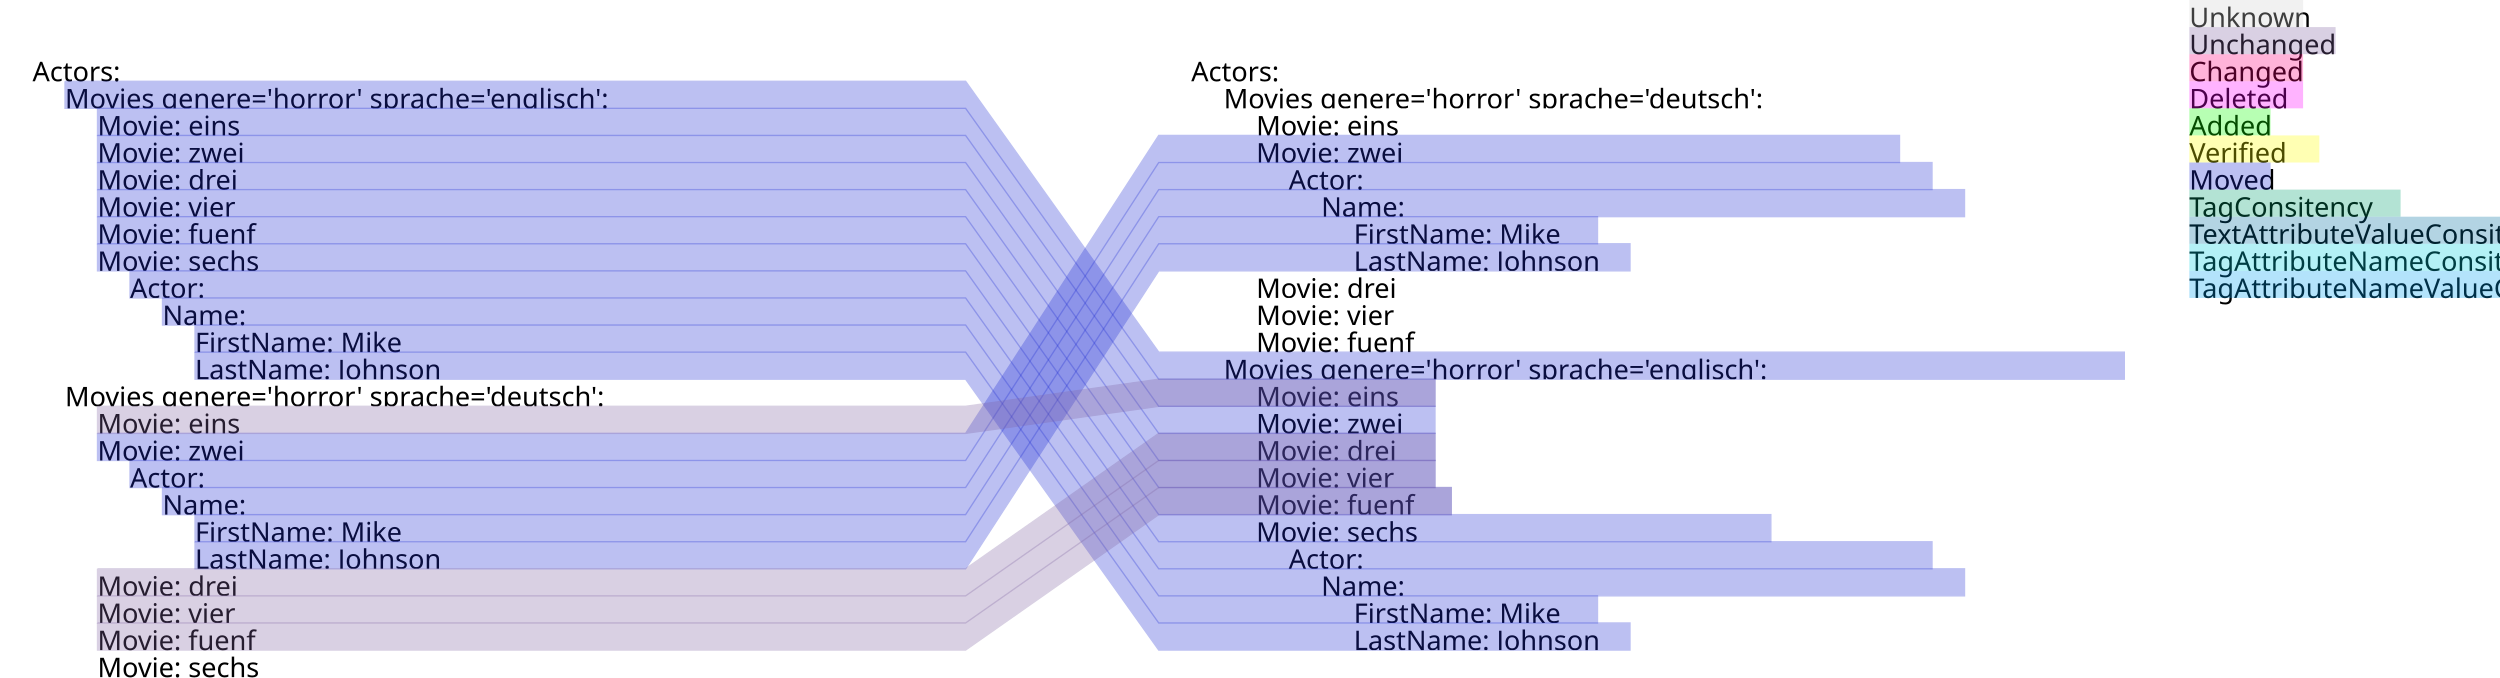
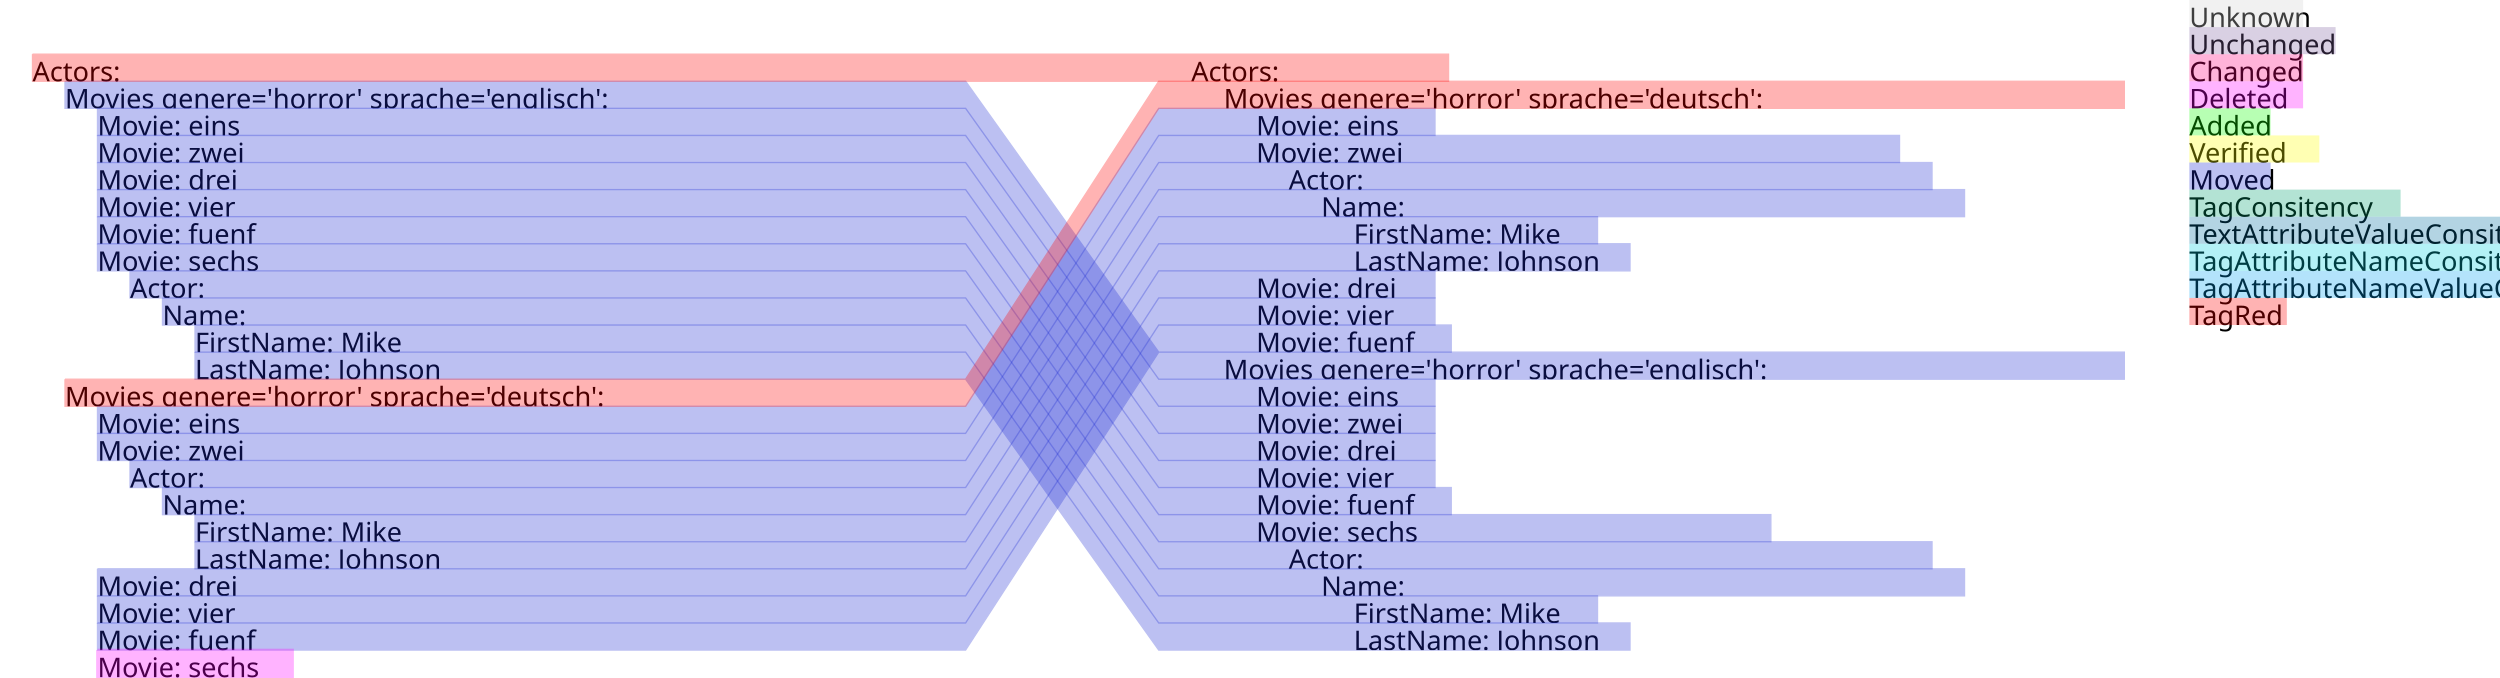
<svg xmlns="http://www.w3.org/2000/svg" baseProfile="full" height="250.0" version="1.1" viewBox="0,0,923.0,250.0" width="923.0">
  <defs />
  <svg baseProfile="full" height="100%" version="1.1" width="100%" x="0" y="0">
    <defs />
    <svg height="10.0" viewBox="0,0,95.0,10.0" width="95.0" x="12.0" y="20.0">
      <defs />
      <text font-family="Lucida Console" font-size="10" x="0" y="0">
        <tspan fill="black" x="0" y="10.0">Actors:    
	</tspan>
      </text>
    </svg>
    <svg height="10.0" viewBox="0,0,332.5,10.0" width="332.5" x="24.0" y="30.0">
      <defs />
      <text font-family="Lucida Console" font-size="10" x="0" y="0">
        <tspan fill="black" x="0" y="10.0">Movies  genere='horror'  sprache='englisch':  
		</tspan>
      </text>
    </svg>
    <svg height="10.0" viewBox="0,0,66.0,10.0" width="66.0" x="36.0" y="40.0">
      <defs />
      <text font-family="Lucida Console" font-size="10" x="0" y="0">
        <tspan fill="black" x="0" y="10.0">Movie: eins</tspan>
      </text>
    </svg>
    <svg height="10.0" viewBox="0,0,66.0,10.0" width="66.0" x="36.0" y="50.0">
      <defs />
      <text font-family="Lucida Console" font-size="10" x="0" y="0">
        <tspan fill="black" x="0" y="10.0">Movie: zwei</tspan>
      </text>
    </svg>
    <svg height="10.0" viewBox="0,0,66.0,10.0" width="66.0" x="36.0" y="60.0">
      <defs />
      <text font-family="Lucida Console" font-size="10" x="0" y="0">
        <tspan fill="black" x="0" y="10.0">Movie: drei</tspan>
      </text>
    </svg>
    <svg height="10.0" viewBox="0,0,66.0,10.0" width="66.0" x="36.0" y="70.0">
      <defs />
      <text font-family="Lucida Console" font-size="10" x="0" y="0">
        <tspan fill="black" x="0" y="10.0">Movie: vier</tspan>
      </text>
    </svg>
    <svg height="10.0" viewBox="0,0,72.0,10.0" width="72.0" x="36.0" y="80.0">
      <defs />
      <text font-family="Lucida Console" font-size="10" x="0" y="0">
        <tspan fill="black" x="0" y="10.0">Movie: fuenf</tspan>
      </text>
    </svg>
    <svg height="10.0" viewBox="0,0,190.0,10.0" width="190.0" x="36.0" y="90.0">
      <defs />
      <text font-family="Lucida Console" font-size="10" x="0" y="0">
        <tspan fill="black" x="0" y="10.0">Movie: sechs
			</tspan>
      </text>
    </svg>
    <svg height="10.0" viewBox="0,0,237.5,10.0" width="237.5" x="48.0" y="100.0">
      <defs />
      <text font-family="Lucida Console" font-size="10" x="0" y="0">
        <tspan fill="black" x="0" y="10.0">Actor:  
				</tspan>
      </text>
    </svg>
    <svg height="10.0" viewBox="0,0,237.5,10.0" width="237.5" x="60.0" y="110.0">
      <defs />
      <text font-family="Lucida Console" font-size="10" x="0" y="0">
        <tspan fill="black" x="0" y="10.0">Name:  
					</tspan>
      </text>
    </svg>
    <svg height="10.0" viewBox="0,0,90.0,10.0" width="90.0" x="72.0" y="120.0">
      <defs />
      <text font-family="Lucida Console" font-size="10" x="0" y="0">
        <tspan fill="black" x="0" y="10.0">FirstName: Mike</tspan>
      </text>
    </svg>
    <svg height="10.0" viewBox="0,0,102.0,10.0" width="102.0" x="72.0" y="130.0">
      <defs />
      <text font-family="Lucida Console" font-size="10" x="0" y="0">
        <tspan fill="black" x="0" y="10.0">LastName: Johnson</tspan>
      </text>
    </svg>
    <svg height="10.0" viewBox="0,0,332.5,10.0" width="332.5" x="24.0" y="140.0">
      <defs />
      <text font-family="Lucida Console" font-size="10" x="0" y="0">
        <tspan fill="black" x="0" y="10.0">Movies  genere='horror'  sprache='deutsch':  
		</tspan>
      </text>
    </svg>
    <svg height="10.0" viewBox="0,0,66.0,10.0" width="66.0" x="36.0" y="150.0">
      <defs />
      <text font-family="Lucida Console" font-size="10" x="0" y="0">
        <tspan fill="black" x="0" y="10.0">Movie: eins</tspan>
      </text>
    </svg>
    <svg height="10.0" viewBox="0,0,237.5,10.0" width="237.5" x="36.0" y="160.0">
      <defs />
      <text font-family="Lucida Console" font-size="10" x="0" y="0">
        <tspan fill="black" x="0" y="10.0">Movie: zwei	
			</tspan>
      </text>
    </svg>
    <svg height="10.0" viewBox="0,0,237.5,10.0" width="237.5" x="48.0" y="170.0">
      <defs />
      <text font-family="Lucida Console" font-size="10" x="0" y="0">
        <tspan fill="black" x="0" y="10.0">Actor:  
				</tspan>
      </text>
    </svg>
    <svg height="10.0" viewBox="0,0,237.5,10.0" width="237.5" x="60.0" y="180.0">
      <defs />
      <text font-family="Lucida Console" font-size="10" x="0" y="0">
        <tspan fill="black" x="0" y="10.0">Name:  
					</tspan>
      </text>
    </svg>
    <svg height="10.0" viewBox="0,0,90.0,10.0" width="90.0" x="72.0" y="190.0">
      <defs />
      <text font-family="Lucida Console" font-size="10" x="0" y="0">
        <tspan fill="black" x="0" y="10.0">FirstName: Mike</tspan>
      </text>
    </svg>
    <svg height="10.0" viewBox="0,0,102.0,10.0" width="102.0" x="72.0" y="200.0">
      <defs />
      <text font-family="Lucida Console" font-size="10" x="0" y="0">
        <tspan fill="black" x="0" y="10.0">LastName: Johnson</tspan>
      </text>
    </svg>
    <svg height="10.0" viewBox="0,0,66.0,10.0" width="66.0" x="36.0" y="210.0">
      <defs />
      <text font-family="Lucida Console" font-size="10" x="0" y="0">
        <tspan fill="black" x="0" y="10.0">Movie: drei</tspan>
      </text>
    </svg>
    <svg height="10.0" viewBox="0,0,66.0,10.0" width="66.0" x="36.0" y="220.0">
      <defs />
      <text font-family="Lucida Console" font-size="10" x="0" y="0">
        <tspan fill="black" x="0" y="10.0">Movie: vier</tspan>
      </text>
    </svg>
    <svg height="10.0" viewBox="0,0,72.0,10.0" width="72.0" x="36.0" y="230.0">
      <defs />
      <text font-family="Lucida Console" font-size="10" x="0" y="0">
        <tspan fill="black" x="0" y="10.0">Movie: fuenf</tspan>
      </text>
    </svg>
    <svg height="10.0" viewBox="0,0,72.0,10.0" width="72.0" x="36.0" y="240.0">
      <defs />
      <text font-family="Lucida Console" font-size="10" x="0" y="0">
        <tspan fill="black" x="0" y="10.0">Movie: sechs</tspan>
      </text>
    </svg>
  </svg>
  <svg baseProfile="full" height="100%" version="1.1" width="100%" x="427.8" y="0">
    <defs />
    <svg height="10.0" viewBox="0,0,95.0,10.0" width="95.0" x="12.0" y="20.0">
      <defs />
      <text font-family="Lucida Console" font-size="10" x="0" y="0">
        <tspan fill="black" x="0" y="10.0">Actors:    
	</tspan>
      </text>
    </svg>
    <svg height="10.0" viewBox="0,0,332.5,10.0" width="332.5" x="24.0" y="30.0">
      <defs />
      <text font-family="Lucida Console" font-size="10" x="0" y="0">
        <tspan fill="black" x="0" y="10.0">Movies  genere='horror'  sprache='deutsch':  
		</tspan>
      </text>
    </svg>
    <svg height="10.0" viewBox="0,0,66.0,10.0" width="66.0" x="36.0" y="40.0">
      <defs />
      <text font-family="Lucida Console" font-size="10" x="0" y="0">
        <tspan fill="black" x="0" y="10.0">Movie: eins</tspan>
      </text>
    </svg>
    <svg height="10.0" viewBox="0,0,237.5,10.0" width="237.5" x="36.0" y="50.0">
      <defs />
      <text font-family="Lucida Console" font-size="10" x="0" y="0">
        <tspan fill="black" x="0" y="10.0">Movie: zwei	
			</tspan>
      </text>
    </svg>
    <svg height="10.0" viewBox="0,0,237.5,10.0" width="237.5" x="48.0" y="60.0">
      <defs />
      <text font-family="Lucida Console" font-size="10" x="0" y="0">
        <tspan fill="black" x="0" y="10.0">Actor:  
				</tspan>
      </text>
    </svg>
    <svg height="10.0" viewBox="0,0,237.5,10.0" width="237.5" x="60.0" y="70.0">
      <defs />
      <text font-family="Lucida Console" font-size="10" x="0" y="0">
        <tspan fill="black" x="0" y="10.0">Name:  
					</tspan>
      </text>
    </svg>
    <svg height="10.0" viewBox="0,0,90.0,10.0" width="90.0" x="72.0" y="80.0">
      <defs />
      <text font-family="Lucida Console" font-size="10" x="0" y="0">
        <tspan fill="black" x="0" y="10.0">FirstName: Mike</tspan>
      </text>
    </svg>
    <svg height="10.0" viewBox="0,0,102.0,10.0" width="102.0" x="72.0" y="90.0">
      <defs />
      <text font-family="Lucida Console" font-size="10" x="0" y="0">
        <tspan fill="black" x="0" y="10.0">LastName: Johnson</tspan>
      </text>
    </svg>
    <svg height="10.0" viewBox="0,0,66.0,10.0" width="66.0" x="36.0" y="100.0">
      <defs />
      <text font-family="Lucida Console" font-size="10" x="0" y="0">
        <tspan fill="black" x="0" y="10.0">Movie: drei</tspan>
      </text>
    </svg>
    <svg height="10.0" viewBox="0,0,66.0,10.0" width="66.0" x="36.0" y="110.0">
      <defs />
      <text font-family="Lucida Console" font-size="10" x="0" y="0">
        <tspan fill="black" x="0" y="10.0">Movie: vier</tspan>
      </text>
    </svg>
    <svg height="10.0" viewBox="0,0,72.0,10.0" width="72.0" x="36.0" y="120.0">
      <defs />
      <text font-family="Lucida Console" font-size="10" x="0" y="0">
        <tspan fill="black" x="0" y="10.0">Movie: fuenf</tspan>
      </text>
    </svg>
    <svg height="10.0" viewBox="0,0,332.5,10.0" width="332.5" x="24.0" y="130.0">
      <defs />
      <text font-family="Lucida Console" font-size="10" x="0" y="0">
        <tspan fill="black" x="0" y="10.0">Movies  genere='horror'  sprache='englisch':  
		</tspan>
      </text>
    </svg>
    <svg height="10.0" viewBox="0,0,66.0,10.0" width="66.0" x="36.0" y="140.0">
      <defs />
      <text font-family="Lucida Console" font-size="10" x="0" y="0">
        <tspan fill="black" x="0" y="10.0">Movie: eins</tspan>
      </text>
    </svg>
    <svg height="10.0" viewBox="0,0,66.0,10.0" width="66.0" x="36.0" y="150.0">
      <defs />
      <text font-family="Lucida Console" font-size="10" x="0" y="0">
        <tspan fill="black" x="0" y="10.0">Movie: zwei</tspan>
      </text>
    </svg>
    <svg height="10.0" viewBox="0,0,66.0,10.0" width="66.0" x="36.0" y="160.0">
      <defs />
      <text font-family="Lucida Console" font-size="10" x="0" y="0">
        <tspan fill="black" x="0" y="10.0">Movie: drei</tspan>
      </text>
    </svg>
    <svg height="10.0" viewBox="0,0,66.0,10.0" width="66.0" x="36.0" y="170.0">
      <defs />
      <text font-family="Lucida Console" font-size="10" x="0" y="0">
        <tspan fill="black" x="0" y="10.0">Movie: vier</tspan>
      </text>
    </svg>
    <svg height="10.0" viewBox="0,0,72.0,10.0" width="72.0" x="36.0" y="180.0">
      <defs />
      <text font-family="Lucida Console" font-size="10" x="0" y="0">
        <tspan fill="black" x="0" y="10.0">Movie: fuenf</tspan>
      </text>
    </svg>
    <svg height="10.0" viewBox="0,0,190.0,10.0" width="190.0" x="36.0" y="190.0">
      <defs />
      <text font-family="Lucida Console" font-size="10" x="0" y="0">
        <tspan fill="black" x="0" y="10.0">Movie: sechs
			</tspan>
      </text>
    </svg>
    <svg height="10.0" viewBox="0,0,237.5,10.0" width="237.5" x="48.0" y="200.0">
      <defs />
      <text font-family="Lucida Console" font-size="10" x="0" y="0">
        <tspan fill="black" x="0" y="10.0">Actor:  
				</tspan>
      </text>
    </svg>
    <svg height="10.0" viewBox="0,0,237.5,10.0" width="237.5" x="60.0" y="210.0">
      <defs />
      <text font-family="Lucida Console" font-size="10" x="0" y="0">
        <tspan fill="black" x="0" y="10.0">Name:  
					</tspan>
      </text>
    </svg>
    <svg height="10.0" viewBox="0,0,90.0,10.0" width="90.0" x="72.0" y="220.0">
      <defs />
      <text font-family="Lucida Console" font-size="10" x="0" y="0">
        <tspan fill="black" x="0" y="10.0">FirstName: Mike</tspan>
      </text>
    </svg>
    <svg height="10.0" viewBox="0,0,102.0,10.0" width="102.0" x="72.0" y="230.0">
      <defs />
      <text font-family="Lucida Console" font-size="10" x="0" y="0">
        <tspan fill="black" x="0" y="10.0">LastName: Johnson</tspan>
      </text>
    </svg>
  </svg>
  <svg baseProfile="full" height="100%" version="1.1" width="100%" x="784.3" y="0">
    <defs />
    <text fill="rgb(0,0,0)" font-family="Lucida Console" font-size="10" x="24.0" y="10.0">Unknown</text>
    <rect fill="rgb(208,208,208)" height="10.0" opacity="0.3" width="42.0" x="24.0" y="0.0" />
    <text fill="rgb(0,0,0)" font-family="Lucida Console" font-size="10" x="24.0" y="20.0">Unchanged</text>
    <rect fill="rgb(126,98,161)" height="10.0" opacity="0.3" width="54.0" x="24.0" y="10.0" />
    <text fill="rgb(0,0,0)" font-family="Lucida Console" font-size="10" x="24.0" y="30.0">Changed</text>
    <rect fill="rgb(255,0,128)" height="10.0" opacity="0.3" width="42.0" x="24.0" y="20.0" />
    <text fill="rgb(0,0,0)" font-family="Lucida Console" font-size="10" x="24.0" y="40.0">Deleted</text>
    <rect fill="rgb(255,0,255)" height="10.0" opacity="0.3" width="42.0" x="24.0" y="30.0" />
    <text fill="rgb(0,0,0)" font-family="Lucida Console" font-size="10" x="24.0" y="50.0">Added</text>
    <rect fill="rgb(15,255,0)" height="10.0" opacity="0.3" width="30.0" x="24.0" y="40.0" />
    <text fill="rgb(0,0,0)" font-family="Lucida Console" font-size="10" x="24.0" y="60.0">Verified</text>
    <rect fill="rgb(255,255,0)" height="10.0" opacity="0.3" width="48.0" x="24.0" y="50.0" />
    <text fill="rgb(0,0,0)" font-family="Lucida Console" font-size="10" x="24.0" y="70.0">Moved</text>
    <rect fill="rgb(30,45,210)" height="10.0" opacity="0.3" width="30.0" x="24.0" y="60.0" />
    <text fill="rgb(0,0,0)" font-family="Lucida Console" font-size="10" x="24.0" y="80.0">TagConsitency</text>
    <rect fill="rgb(0,160,112)" height="10.0" opacity="0.3" width="78.0" x="24.0" y="70.0" />
    <text fill="rgb(0,0,0)" font-family="Lucida Console" font-size="10" x="24.0" y="90.0">TextAttributeValueConsitency</text>
    <rect fill="rgb(0,112,160)" height="10.0" opacity="0.3" width="168.0" x="24.0" y="80.0" />
    <text fill="rgb(0,0,0)" font-family="Lucida Console" font-size="10" x="24.0" y="100.0">TagAttributeNameConsitency</text>
    <rect fill="rgb(0,208,224)" height="10.0" opacity="0.3" width="156.0" x="24.0" y="90.0" />
    <text fill="rgb(0,0,0)" font-family="Lucida Console" font-size="10" x="24.0" y="110.0">TagAttributeNameValueConsitency</text>
    <rect fill="rgb(0,160,240)" height="10.0" opacity="0.3" width="186.0" x="24.0" y="100.0" />
+     <text fill="rgb(0,0,0)" font-family="Lucida Console" font-size="10" x="24.0" y="120.0">TagRed</text>
+     <rect fill="rgb(255,0,0)" height="10.0" opacity="0.3" width="36.0" x="24.0" y="110.0" />
  </svg>
  <polyline fill="rgb(30,45,210)" opacity="0.3" points="24.0,30.0 356.5,30.0 427.8,130.0 784.3,130.0 784.3,140.0 427.8,140.0 356.5,40.0 24.0,40.0 24.0,30.0" stroke="rgb(30,45,210)" stroke-width="0.5" />
  <polyline fill="rgb(30,45,210)" opacity="0.3" points="36.0,90.0 356.5,90.0 427.8,190.0 653.8,190.0 653.8,200.0 427.8,200.0 356.5,100.0 36.0,100.0 36.0,90.0" stroke="rgb(30,45,210)" stroke-width="0.5" />
  <polyline fill="rgb(30,45,210)" opacity="0.3" points="36.0,160.0 356.5,160.0 427.8,50.0 701.3,50.0 701.3,60.0 427.8,60.0 356.5,170.0 36.0,170.0 36.0,160.0" stroke="rgb(30,45,210)" stroke-width="0.5" />
  <polyline fill="rgb(30,45,210)" opacity="0.3" points="48.0,100.0 356.5,100.0 427.8,200.0 713.3,200.0 713.3,210.0 427.8,210.0 356.5,110.0 48.0,110.0 48.0,100.0" stroke="rgb(30,45,210)" stroke-width="0.5" />
  <polyline fill="rgb(30,45,210)" opacity="0.3" points="48.0,170.0 356.5,170.0 427.8,60.0 713.3,60.0 713.3,70.0 427.8,70.0 356.5,180.0 48.0,180.0 48.0,170.0" stroke="rgb(30,45,210)" stroke-width="0.5" />
  <polyline fill="rgb(30,45,210)" opacity="0.3" points="60.0,110.0 356.5,110.0 427.8,210.0 725.3,210.0 725.3,220.0 427.8,220.0 356.5,120.0 60.0,120.0 60.0,110.0" stroke="rgb(30,45,210)" stroke-width="0.5" />
  <polyline fill="rgb(30,45,210)" opacity="0.3" points="60.0,180.0 356.5,180.0 427.8,70.0 725.3,70.0 725.3,80.0 427.8,80.0 356.5,190.0 60.0,190.0 60.0,180.0" stroke="rgb(30,45,210)" stroke-width="0.5" />
  <polyline fill="rgb(30,45,210)" opacity="0.3" points="36.0,40.0 356.5,40.0 427.8,140.0 529.8,140.0 529.8,150.0 427.8,150.0 356.5,50.0 36.0,50.0 36.0,40.0" stroke="rgb(30,45,210)" stroke-width="0.5" />
  <polyline fill="rgb(30,45,210)" opacity="0.3" points="36.0,50.0 356.5,50.0 427.8,150.0 529.8,150.0 529.8,160.0 427.8,160.0 356.5,60.0 36.0,60.0 36.0,50.0" stroke="rgb(30,45,210)" stroke-width="0.5" />
  <polyline fill="rgb(30,45,210)" opacity="0.3" points="36.0,60.0 356.5,60.0 427.8,160.0 529.8,160.0 529.8,170.0 427.8,170.0 356.5,70.0 36.0,70.0 36.0,60.0" stroke="rgb(30,45,210)" stroke-width="0.5" />
  <polyline fill="rgb(30,45,210)" opacity="0.3" points="36.0,70.0 356.5,70.0 427.8,170.0 529.8,170.0 529.8,180.0 427.8,180.0 356.5,80.0 36.0,80.0 36.0,70.0" stroke="rgb(30,45,210)" stroke-width="0.5" />
  <polyline fill="rgb(30,45,210)" opacity="0.3" points="36.0,80.0 356.5,80.0 427.8,180.0 535.8,180.0 535.8,190.0 427.8,190.0 356.5,90.0 36.0,90.0 36.0,80.0" stroke="rgb(30,45,210)" stroke-width="0.5" />
  <polyline fill="rgb(30,45,210)" opacity="0.3" points="72.0,120.0 356.5,120.0 427.8,220.0 589.8,220.0 589.8,230.0 427.8,230.0 356.5,130.0 72.0,130.0 72.0,120.0" stroke="rgb(30,45,210)" stroke-width="0.5" />
  <polyline fill="rgb(30,45,210)" opacity="0.3" points="72.0,130.0 356.5,130.0 427.8,230.0 601.8,230.0 601.8,240.0 427.8,240.0 356.5,140.0 72.0,140.0 72.0,130.0" stroke="rgb(30,45,210)" stroke-width="0.5" />
+   <polyline fill="rgb(30,45,210)" opacity="0.3" points="36.0,150.0 356.5,150.0 427.8,40.0 529.8,40.0 529.8,50.0 427.8,50.0 356.5,160.0 36.0,160.0 36.0,150.0" stroke="rgb(30,45,210)" stroke-width="0.5" />
  <polyline fill="rgb(30,45,210)" opacity="0.3" points="72.0,190.0 356.5,190.0 427.8,80.0 589.8,80.0 589.8,90.0 427.8,90.0 356.5,200.0 72.0,200.0 72.0,190.0" stroke="rgb(30,45,210)" stroke-width="0.5" />
  <polyline fill="rgb(30,45,210)" opacity="0.3" points="72.0,200.0 356.5,200.0 427.8,90.0 601.8,90.0 601.8,100.0 427.8,100.0 356.5,210.0 72.0,210.0 72.0,200.0" stroke="rgb(30,45,210)" stroke-width="0.5" />
-   <polyline fill="rgb(126,98,161)" opacity="0.3" points="36.0,150.0 356.5,150.0 427.8,140.0 529.8,140.0 529.8,150.0 427.8,150.0 356.5,160.0 36.0,160.0 36.0,150.0" stroke="rgb(126,98,161)" stroke-width="0.5" />
-   <polyline fill="rgb(126,98,161)" opacity="0.3" points="36.0,210.0 356.5,210.0 427.8,160.0 529.8,160.0 529.8,170.0 427.8,170.0 356.5,220.0 36.0,220.0 36.0,210.0" stroke="rgb(126,98,161)" stroke-width="0.5" />
-   <polyline fill="rgb(126,98,161)" opacity="0.3" points="36.0,220.0 356.5,220.0 427.8,170.0 529.8,170.0 529.8,180.0 427.8,180.0 356.5,230.0 36.0,230.0 36.0,220.0" stroke="rgb(126,98,161)" stroke-width="0.5" />
-   <polyline fill="rgb(126,98,161)" opacity="0.3" points="36.0,230.0 356.5,230.0 427.8,180.0 535.8,180.0 535.8,190.0 427.8,190.0 356.5,240.0 36.0,240.0 36.0,230.0" stroke="rgb(126,98,161)" stroke-width="0.5" />
+   <polyline fill="rgb(30,45,210)" opacity="0.3" points="36.0,210.0 356.5,210.0 427.8,100.0 529.8,100.0 529.8,110.0 427.8,110.0 356.5,220.0 36.0,220.0 36.0,210.0" stroke="rgb(30,45,210)" stroke-width="0.5" />
+   <polyline fill="rgb(30,45,210)" opacity="0.3" points="36.0,220.0 356.5,220.0 427.8,110.0 529.8,110.0 529.8,120.0 427.8,120.0 356.5,230.0 36.0,230.0 36.0,220.0" stroke="rgb(30,45,210)" stroke-width="0.5" />
+   <polyline fill="rgb(30,45,210)" opacity="0.3" points="36.0,230.0 356.5,230.0 427.8,120.0 535.8,120.0 535.8,130.0 427.8,130.0 356.5,240.0 36.0,240.0 36.0,230.0" stroke="rgb(30,45,210)" stroke-width="0.5" />
+   <polyline fill="rgb(255,0,0)" opacity="0.3" points="12.0,20.0 356.5,20.0 427.8,20.0 534.8,20.0 534.8,30.0 427.8,30.0 356.5,30.0 12.0,30.0 12.0,20.0" stroke="rgb(255,0,0)" stroke-width="0.5" />
+   <polyline fill="rgb(255,0,0)" opacity="0.3" points="24.0,140.0 356.5,140.0 427.8,30.0 784.3,30.0 784.3,40.0 427.8,40.0 356.5,150.0 24.0,150.0 24.0,140.0" stroke="rgb(255,0,0)" stroke-width="0.5" />
+   <polyline fill="rgb(255,0,255)" opacity="0.3" points="36.0,240.0 108.0,240.0 108.0,250.0 36.0,250.0 36.0,240.0" stroke="rgb(255,0,255)" stroke-width="1" />
</svg>
